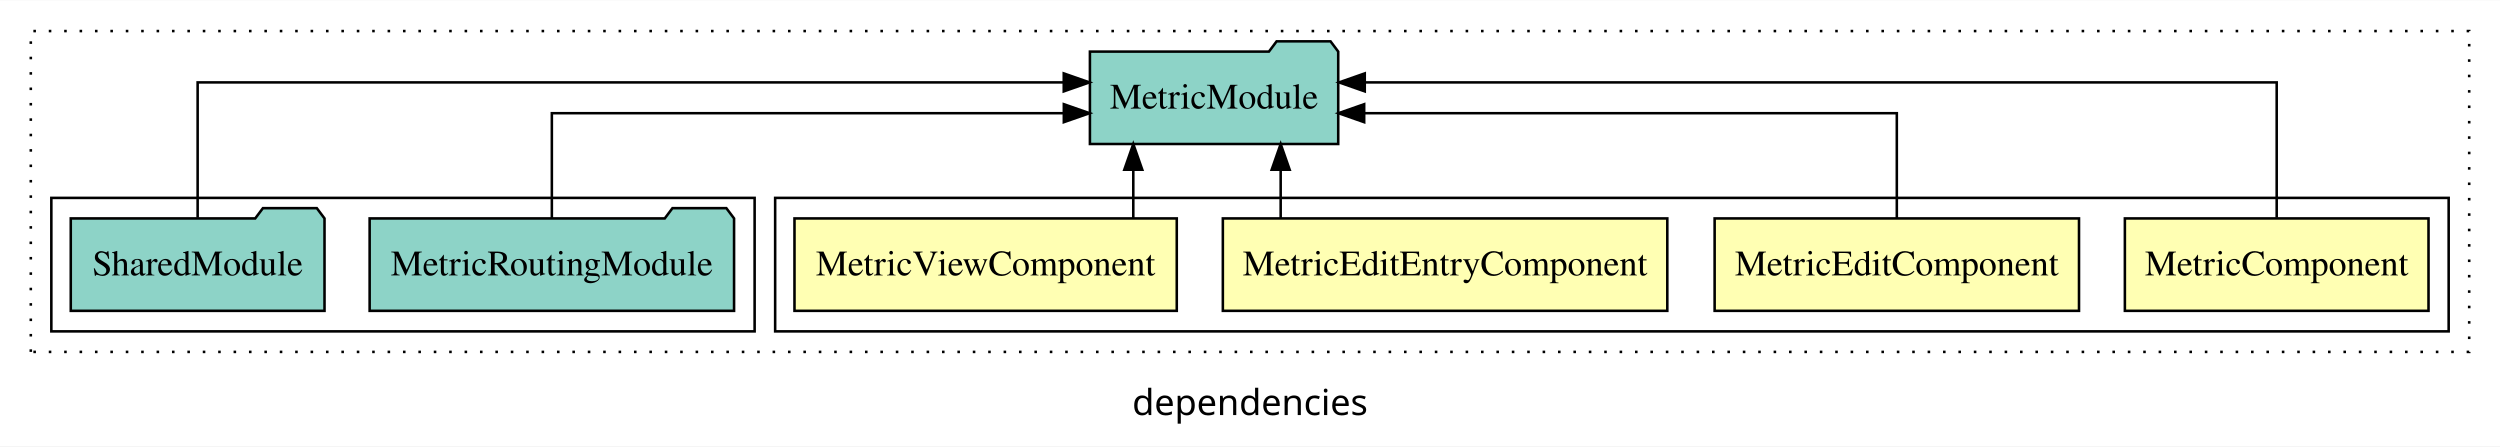
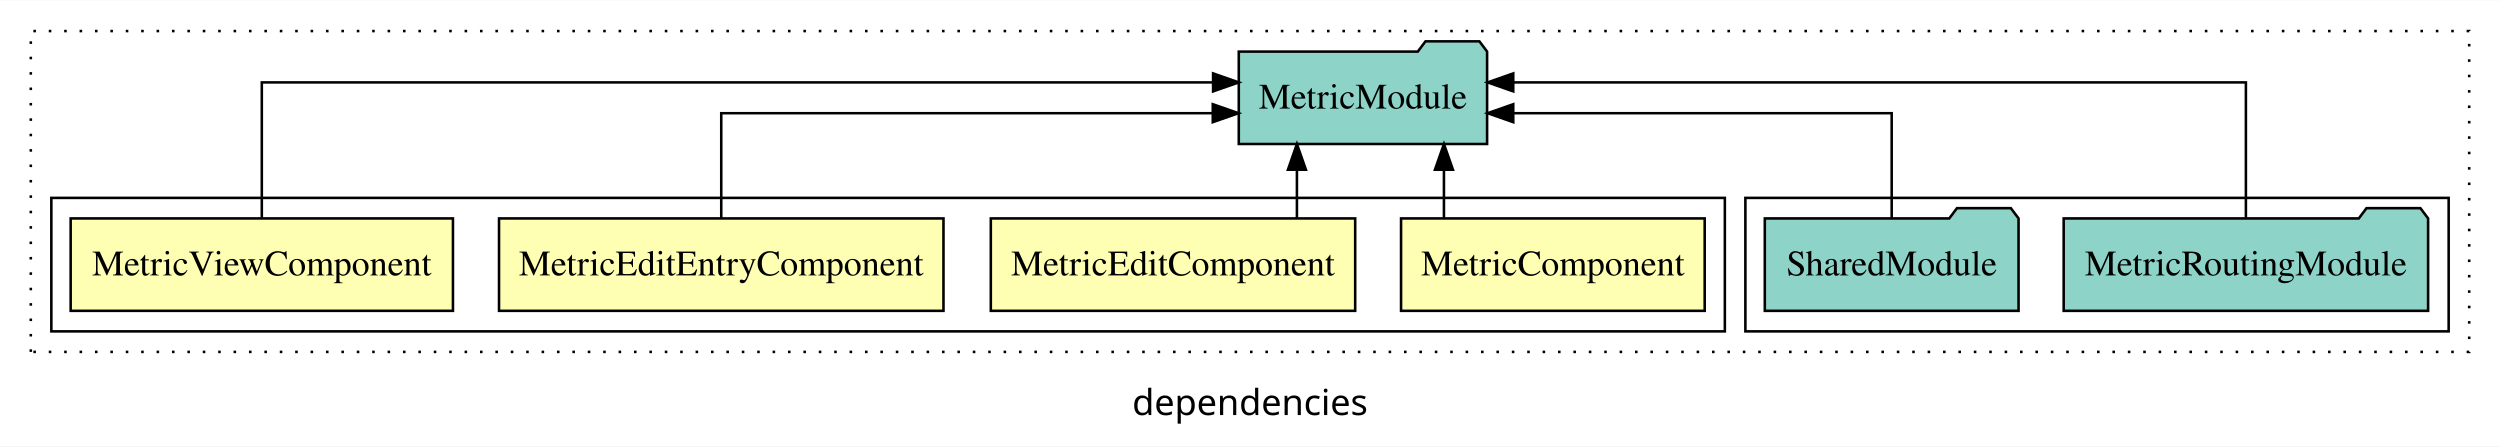
<svg xmlns="http://www.w3.org/2000/svg" width="974pt" height="174pt" viewBox="0.00 0.00 974.00 173.80">
  <g id="graph0" class="graph" transform="scale(1 1) rotate(0) translate(4 169.8)">
    <polygon fill="white" stroke="transparent" points="-4,4 -4,-169.8 970,-169.8 970,4 -4,4" />
    <text text-anchor="middle" x="483" y="-8.2" font-family="sans-serif" font-size="14.00">dependencies</text>
    <g id="clust1" class="cluster">
      <polygon fill="none" stroke="black" stroke-dasharray="1,5" points="8,-32.8 8,-157.8 958,-157.8 958,-32.8 8,-32.8" />
    </g>
+     <g id="clust7" class="cluster">
+       <polygon fill="none" stroke="black" points="676,-40.8 676,-92.8 950,-92.8 950,-40.8 676,-40.8" />
+     </g>
    <g id="clust2" class="cluster">
-       <polygon fill="none" stroke="black" points="298,-40.8 298,-92.8 950,-92.8 950,-40.8 298,-40.8" />
-     </g>
-     <g id="clust7" class="cluster">
-       <polygon fill="none" stroke="black" points="16,-40.8 16,-92.8 290,-92.8 290,-40.8 16,-40.8" />
+       <polygon fill="none" stroke="black" points="16,-40.8 16,-92.8 668,-92.8 668,-40.8 16,-40.8" />
    </g>
    <g id="node1" class="node">
-       <polygon fill="#ffffb3" stroke="black" points="942.15,-84.8 823.85,-84.8 823.85,-48.8 942.15,-48.8 942.15,-84.8" />
-       <text text-anchor="middle" x="883" y="-62.6" font-family="Times,serif" font-size="14.00">MetricComponent</text>
+       <polygon fill="#ffffb3" stroke="black" points="660.15,-84.8 541.85,-84.8 541.85,-48.8 660.15,-48.8 660.15,-84.8" />
+       <text text-anchor="middle" x="601" y="-62.6" font-family="Times,serif" font-size="14.00">MetricComponent</text>
    </g>
    <g id="node5" class="node">
-       <polygon fill="#8dd3c7" stroke="black" points="517.37,-149.8 514.37,-153.8 493.37,-153.8 490.37,-149.8 420.63,-149.8 420.63,-113.8 517.37,-113.8 517.37,-149.8" />
-       <text text-anchor="middle" x="469" y="-127.6" font-family="Times,serif" font-size="14.00">MetricModule</text>
+       <polygon fill="#8dd3c7" stroke="black" points="575.37,-149.8 572.37,-153.8 551.37,-153.8 548.37,-149.8 478.63,-149.8 478.63,-113.8 575.37,-113.8 575.37,-149.8" />
+       <text text-anchor="middle" x="527" y="-127.6" font-family="Times,serif" font-size="14.00">MetricModule</text>
    </g>
    <g id="edge1" class="edge">
-       <path fill="none" stroke="black" d="M883,-85.08C883,-106.12 883,-137.8 883,-137.8 883,-137.8 527.71,-137.8 527.71,-137.8" />
-       <polygon fill="black" stroke="black" points="527.71,-134.3 517.71,-137.8 527.71,-141.3 527.71,-134.3" />
+       <path fill="none" stroke="black" d="M558.56,-84.91C558.56,-84.91 558.56,-103.79 558.56,-103.79" />
+       <polygon fill="black" stroke="black" points="555.06,-103.79 558.56,-113.79 562.06,-103.79 555.06,-103.79" />
    </g>
    <g id="node2" class="node">
-       <polygon fill="#ffffb3" stroke="black" points="805.98,-84.8 664.02,-84.8 664.02,-48.8 805.98,-48.8 805.98,-84.8" />
-       <text text-anchor="middle" x="735" y="-62.6" font-family="Times,serif" font-size="14.00">MetricEditComponent</text>
+       <polygon fill="#ffffb3" stroke="black" points="523.98,-84.8 382.02,-84.8 382.02,-48.8 523.98,-48.8 523.98,-84.8" />
+       <text text-anchor="middle" x="453" y="-62.6" font-family="Times,serif" font-size="14.00">MetricEditComponent</text>
    </g>
    <g id="edge2" class="edge">
-       <path fill="none" stroke="black" d="M735,-84.82C735,-102.17 735,-125.8 735,-125.8 735,-125.8 527.48,-125.8 527.48,-125.8" />
-       <polygon fill="black" stroke="black" points="527.48,-122.3 517.48,-125.8 527.48,-129.3 527.48,-122.3" />
+       <path fill="none" stroke="black" d="M501.28,-84.91C501.28,-84.91 501.28,-103.79 501.28,-103.79" />
+       <polygon fill="black" stroke="black" points="497.78,-103.79 501.28,-113.79 504.78,-103.79 497.78,-103.79" />
    </g>
    <g id="node3" class="node">
-       <polygon fill="#ffffb3" stroke="black" points="645.58,-84.8 472.42,-84.8 472.42,-48.8 645.58,-48.8 645.58,-84.8" />
-       <text text-anchor="middle" x="559" y="-62.6" font-family="Times,serif" font-size="14.00">MetricEditEntryComponent</text>
+       <polygon fill="#ffffb3" stroke="black" points="363.58,-84.8 190.42,-84.8 190.42,-48.8 363.58,-48.8 363.58,-84.8" />
+       <text text-anchor="middle" x="277" y="-62.6" font-family="Times,serif" font-size="14.00">MetricEditEntryComponent</text>
    </g>
    <g id="edge3" class="edge">
-       <path fill="none" stroke="black" d="M494.95,-84.91C494.95,-84.91 494.95,-103.79 494.95,-103.79" />
-       <polygon fill="black" stroke="black" points="491.45,-103.79 494.95,-113.79 498.45,-103.79 491.45,-103.79" />
+       <path fill="none" stroke="black" d="M277,-84.82C277,-102.17 277,-125.8 277,-125.8 277,-125.8 468.5,-125.8 468.5,-125.8" />
+       <polygon fill="black" stroke="black" points="468.5,-129.3 478.5,-125.8 468.5,-122.3 468.5,-129.3" />
    </g>
    <g id="node4" class="node">
-       <polygon fill="#ffffb3" stroke="black" points="454.47,-84.8 305.53,-84.8 305.53,-48.8 454.47,-48.8 454.47,-84.8" />
-       <text text-anchor="middle" x="380" y="-62.6" font-family="Times,serif" font-size="14.00">MetricViewComponent</text>
+       <polygon fill="#ffffb3" stroke="black" points="172.47,-84.8 23.53,-84.8 23.53,-48.8 172.47,-48.8 172.47,-84.8" />
+       <text text-anchor="middle" x="98" y="-62.6" font-family="Times,serif" font-size="14.00">MetricViewComponent</text>
    </g>
    <g id="edge4" class="edge">
-       <path fill="none" stroke="black" d="M437.53,-84.91C437.53,-84.91 437.53,-103.79 437.53,-103.79" />
-       <polygon fill="black" stroke="black" points="434.03,-103.79 437.53,-113.79 441.03,-103.79 434.03,-103.79" />
+       <path fill="none" stroke="black" d="M98,-85.08C98,-106.12 98,-137.8 98,-137.8 98,-137.8 468.62,-137.8 468.62,-137.8" />
+       <polygon fill="black" stroke="black" points="468.62,-141.3 478.62,-137.8 468.62,-134.3 468.62,-141.3" />
    </g>
    <g id="node6" class="node">
-       <polygon fill="#8dd3c7" stroke="black" points="281.99,-84.8 278.99,-88.8 257.99,-88.8 254.99,-84.8 140.01,-84.8 140.01,-48.8 281.99,-48.8 281.99,-84.8" />
-       <text text-anchor="middle" x="211" y="-62.6" font-family="Times,serif" font-size="14.00">MetricRoutingModule</text>
+       <polygon fill="#8dd3c7" stroke="black" points="941.99,-84.8 938.99,-88.8 917.99,-88.8 914.99,-84.8 800.01,-84.8 800.01,-48.8 941.99,-48.8 941.99,-84.8" />
+       <text text-anchor="middle" x="871" y="-62.6" font-family="Times,serif" font-size="14.00">MetricRoutingModule</text>
    </g>
    <g id="edge5" class="edge">
-       <path fill="none" stroke="black" d="M211,-84.82C211,-102.17 211,-125.8 211,-125.8 211,-125.8 410.47,-125.8 410.47,-125.8" />
-       <polygon fill="black" stroke="black" points="410.47,-129.3 420.47,-125.8 410.47,-122.3 410.47,-129.3" />
+       <path fill="none" stroke="black" d="M871,-85.08C871,-106.12 871,-137.8 871,-137.8 871,-137.8 585.56,-137.8 585.56,-137.8" />
+       <polygon fill="black" stroke="black" points="585.56,-134.3 575.56,-137.8 585.56,-141.3 585.56,-134.3" />
    </g>
    <g id="node7" class="node">
-       <polygon fill="#8dd3c7" stroke="black" points="122.43,-84.8 119.43,-88.8 98.43,-88.8 95.43,-84.8 23.57,-84.8 23.57,-48.8 122.43,-48.8 122.43,-84.8" />
-       <text text-anchor="middle" x="73" y="-62.6" font-family="Times,serif" font-size="14.00">SharedModule</text>
+       <polygon fill="#8dd3c7" stroke="black" points="782.43,-84.8 779.43,-88.8 758.43,-88.8 755.43,-84.8 683.57,-84.8 683.57,-48.8 782.43,-48.8 782.43,-84.8" />
+       <text text-anchor="middle" x="733" y="-62.6" font-family="Times,serif" font-size="14.00">SharedModule</text>
    </g>
    <g id="edge6" class="edge">
-       <path fill="none" stroke="black" d="M73,-85.08C73,-106.12 73,-137.8 73,-137.8 73,-137.8 410.44,-137.8 410.44,-137.8" />
-       <polygon fill="black" stroke="black" points="410.44,-141.3 420.44,-137.8 410.44,-134.3 410.44,-141.3" />
+       <path fill="none" stroke="black" d="M733,-84.82C733,-102.17 733,-125.8 733,-125.8 733,-125.8 585.56,-125.8 585.56,-125.8" />
+       <polygon fill="black" stroke="black" points="585.56,-122.3 575.56,-125.8 585.56,-129.3 585.56,-122.3" />
    </g>
  </g>
</svg>
